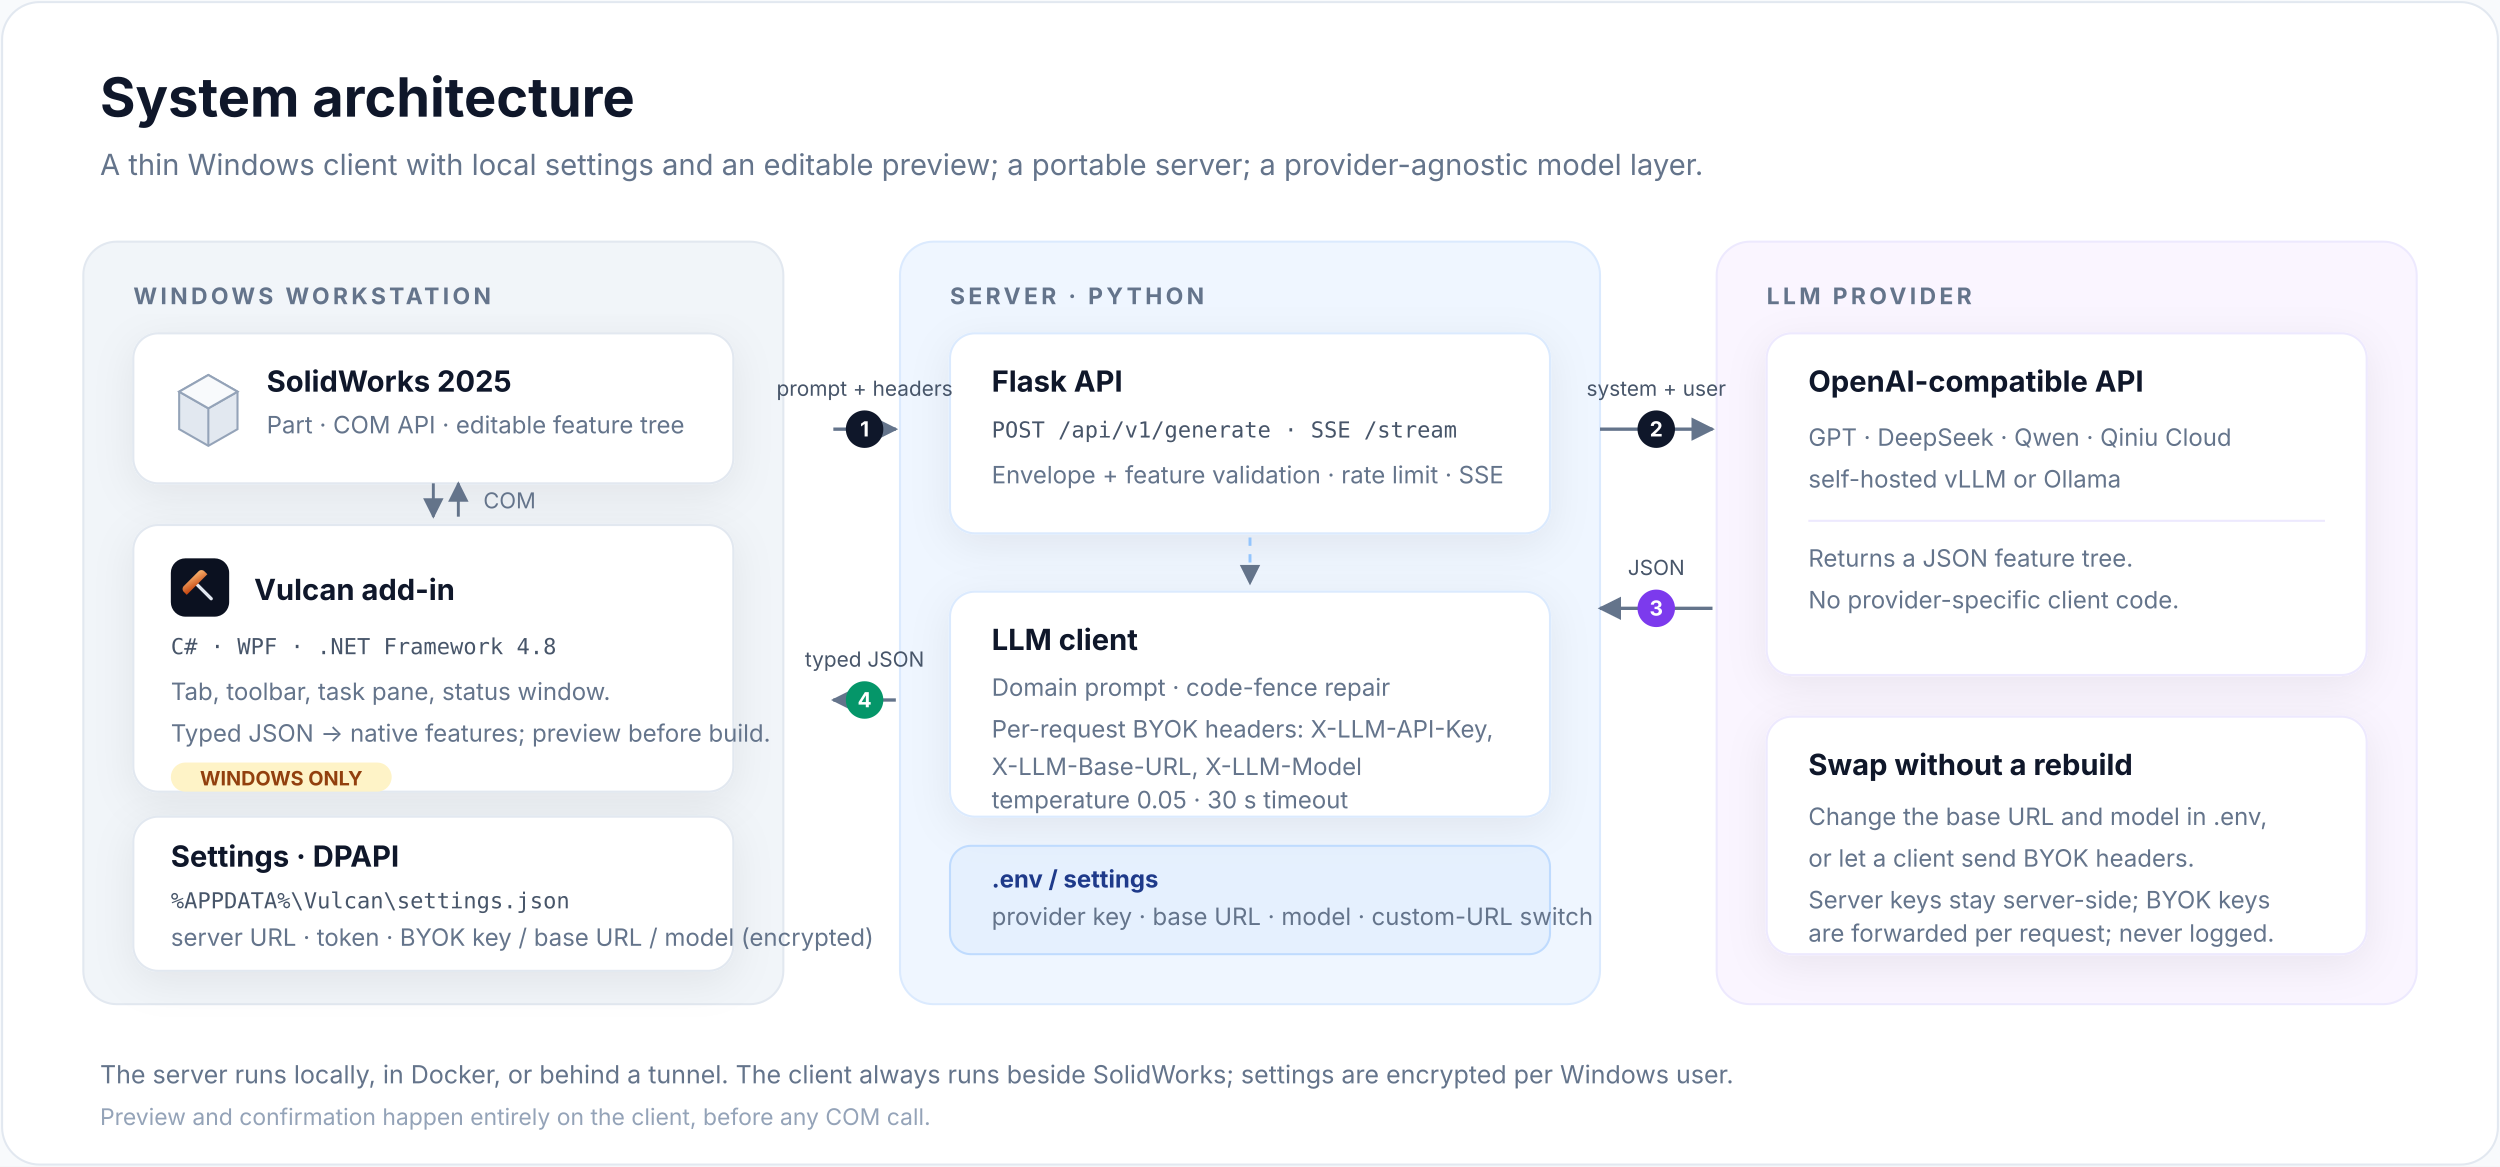
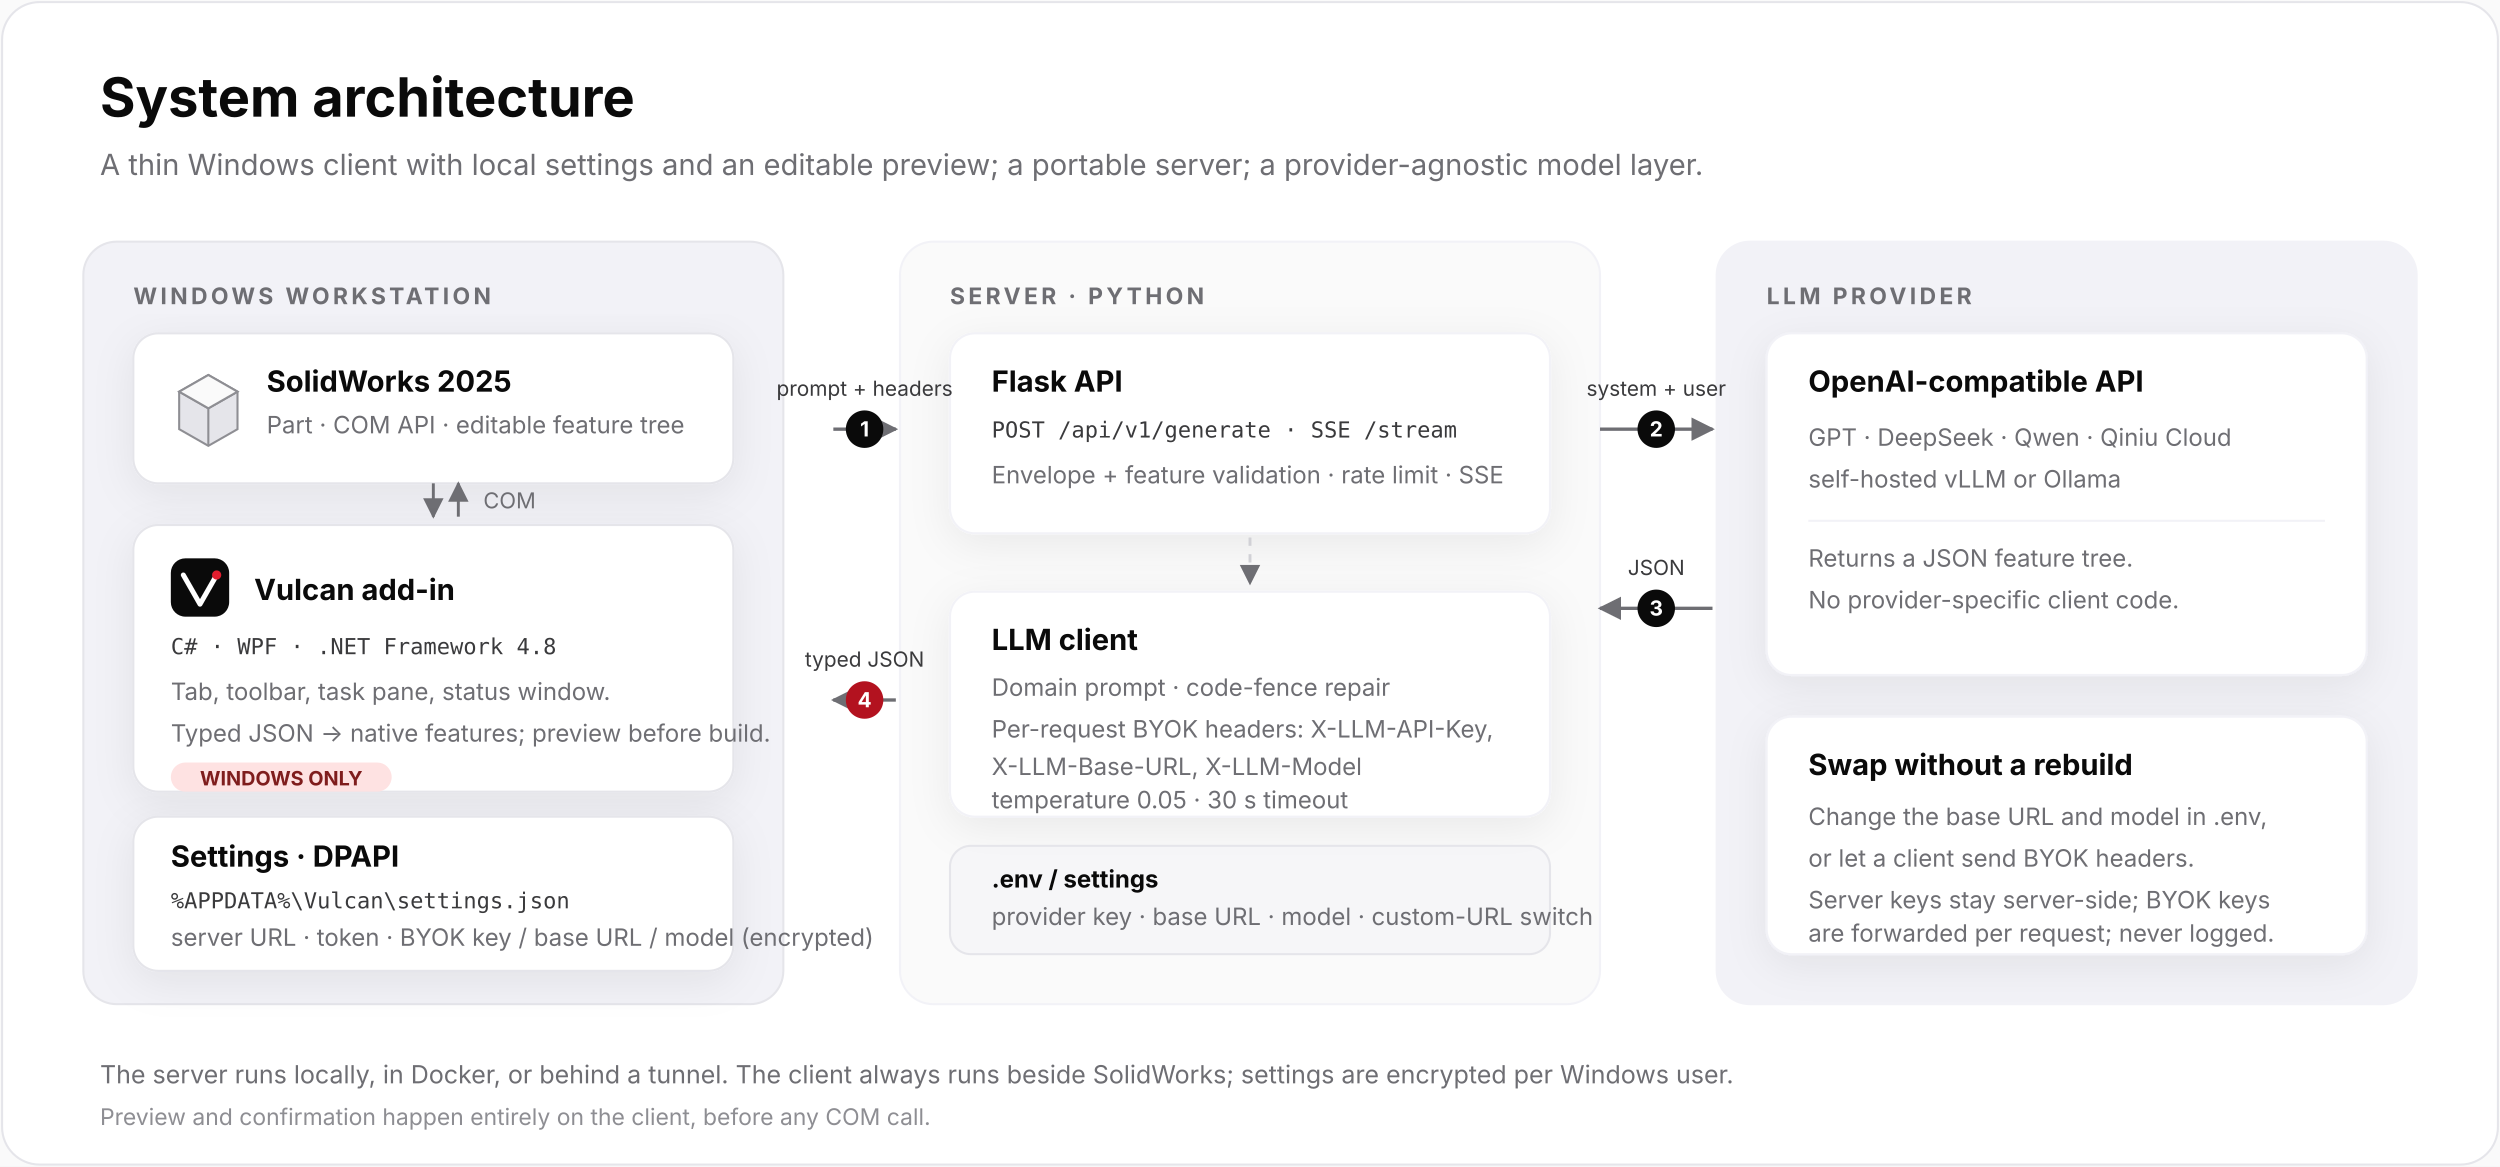
<svg xmlns="http://www.w3.org/2000/svg" width="1200" height="560" viewBox="0 0 1200 560" role="img" aria-labelledby="arch-title arch-desc">
  <defs>
    <filter id="cardShadow" x="-20%" y="-20%" width="140%" height="150%">
-       <feDropShadow dx="0" dy="5" stdDeviation="10" flood-color="#0F172A" flood-opacity="0.07" />
+       <feDropShadow dx="0" dy="5" stdDeviation="10" flood-color="#0A0A0A" flood-opacity="0.07" />
    </filter>
    <linearGradient id="ember" x1="0" y1="1" x2="1" y2="0">
-       <stop offset="0" stop-color="#C2410C" />
-       <stop offset="1" stop-color="#FDBA74" />
+       <stop offset="0" stop-color="#B3121F" />
+       <stop offset="1" stop-color="#F87171" />
    </linearGradient>
    <marker id="a" viewBox="0 0 10 10" refX="9" refY="5" markerWidth="7" markerHeight="7" orient="auto">
-       <path d="M0 0L10 5L0 10z" fill="#64748B" />
+       <path d="M0 0L10 5L0 10z" fill="#6E6E73" />
    </marker>
    <style>
      .ui { font-family: Inter, -apple-system, BlinkMacSystemFont, "Segoe UI", Roboto, Helvetica, Arial, "PingFang SC", "Microsoft YaHei", "Noto Sans CJK SC", sans-serif; }
      .mono { font-family: ui-monospace, SFMono-Regular, Menlo, Consolas, monospace; }
-       .lane { font-size: 11px; font-weight: 700; letter-spacing: 1.6px; fill: #64748B; }
-       .cardTitle { font-size: 14px; font-weight: 700; fill: #0F172A; }
-       .cardBody { font-size: 11.5px; fill: #64748B; }
-       .cardMono { font-family: ui-monospace, SFMono-Regular, Menlo, Consolas, monospace; font-size: 10.6px; fill: #475569; }
+       .lane { font-size: 11px; font-weight: 700; letter-spacing: 1.6px; fill: #6E6E73; }
+       .cardTitle { font-size: 14px; font-weight: 700; fill: #0A0A0A; }
+       .cardBody { font-size: 11.5px; fill: #6E6E73; }
+       .cardMono { font-family: ui-monospace, SFMono-Regular, Menlo, Consolas, monospace; font-size: 10.6px; fill: #3A3A3C; }
      .step { font-size: 10px; font-weight: 700; fill: #FFFFFF; }
    </style>
  </defs>
-   <rect width="1200" height="560" fill="#F8FAFC" />
-   <rect x="1" y="1" width="1198" height="558" rx="18" fill="#FFFFFF" stroke="#E2E8F0" />
-   <text class="ui" x="48" y="56" font-size="26" font-weight="700" fill="#0F172A">System architecture</text>
-   <text class="ui" x="48" y="84" font-size="14" fill="#64748B">A thin Windows client with local settings and an editable preview; a portable server; a provider-agnostic model layer.</text>
-   <rect x="40" y="116" width="336" height="366" rx="16" fill="#F1F5F9" stroke="#E2E8F0" />
-   <rect x="432" y="116" width="336" height="366" rx="16" fill="#EFF6FF" stroke="#DBEAFE" />
-   <rect x="824" y="116" width="336" height="366" rx="16" fill="#FAF5FF" stroke="#EDE9FE" />
+   <rect width="1200" height="560" fill="#FAFAFA" />
+   <rect x="1" y="1" width="1198" height="558" rx="18" fill="#FFFFFF" stroke="#E5E5EA" />
+   <text class="ui" x="48" y="56" font-size="26" font-weight="700" fill="#0A0A0A">System architecture</text>
+   <text class="ui" x="48" y="84" font-size="14" fill="#6E6E73">A thin Windows client with local settings and an editable preview; a portable server; a provider-agnostic model layer.</text>
+   <rect x="40" y="116" width="336" height="366" rx="16" fill="#F2F2F7" stroke="#E5E5EA" />
+   <rect x="432" y="116" width="336" height="366" rx="16" fill="#FAFAFA" stroke="#F2F2F7" />
+   <rect x="824" y="116" width="336" height="366" rx="16" fill="#F2F2F7" stroke="#F2F2F7" />
  <text class="ui lane" x="64" y="146">WINDOWS WORKSTATION</text>
  <text class="ui lane" x="456" y="146">SERVER · PYTHON</text>
  <text class="ui lane" x="848" y="146">LLM PROVIDER</text>
-   <rect x="64" y="160" width="288" height="72" rx="12" fill="#FFFFFF" stroke="#E2E8F0" filter="url(#cardShadow)" />
+   <rect x="64" y="160" width="288" height="72" rx="12" fill="#FFFFFF" stroke="#E5E5EA" filter="url(#cardShadow)" />
  <g transform="translate(82 178)">
-     <path d="M4 10L18 2l14 8v18L18 36 4 28z" fill="#E2E8F0" stroke="#94A3B8" />
-     <path d="M4 10l14 8 14-8M18 18v18" fill="none" stroke="#94A3B8" />
-     <path d="M18 2l14 8-14 8-14-8z" fill="#F8FAFC" stroke="#94A3B8" />
+     <path d="M4 10L18 2l14 8v18L18 36 4 28z" fill="#E5E5EA" stroke="#8E8E93" />
+     <path d="M4 10l14 8 14-8M18 18v18" fill="none" stroke="#8E8E93" />
+     <path d="M18 2l14 8-14 8-14-8z" fill="#FAFAFA" stroke="#8E8E93" />
  </g>
  <text class="ui cardTitle" x="128" y="188">SolidWorks 2025</text>
  <text class="ui cardBody" x="128" y="208">Part · COM API · editable feature tree</text>
-   <line x1="208" y1="232" x2="208" y2="248" stroke="#64748B" stroke-width="1.4" marker-end="url(#a)" />
-   <line x1="220" y1="248" x2="220" y2="232" stroke="#64748B" stroke-width="1.4" marker-end="url(#a)" />
-   <text class="ui" x="232" y="244" font-size="10.5" fill="#64748B">COM</text>
-   <rect x="64" y="252" width="288" height="128" rx="12" fill="#FFFFFF" stroke="#E2E8F0" filter="url(#cardShadow)" />
-   <rect x="82" y="268" width="28" height="28" rx="7" fill="#0B1120" />
-   <g transform="translate(88 274) rotate(-45 8 8)">
-     <rect x="7.2" y="5.4" width="1.6" height="11" rx="0.8" fill="#E2E8F0" />
-     <path d="M3 2h10a2 2 0 0 1 2 2v2H1V4a2 2 0 0 1 2-2z" fill="url(#ember)" />
+   <line x1="208" y1="232" x2="208" y2="248" stroke="#6E6E73" stroke-width="1.4" marker-end="url(#a)" />
+   <line x1="220" y1="248" x2="220" y2="232" stroke="#6E6E73" stroke-width="1.4" marker-end="url(#a)" />
+   <text class="ui" x="232" y="244" font-size="10.5" fill="#6E6E73">COM</text>
+   <rect x="64" y="252" width="288" height="128" rx="12" fill="#FFFFFF" stroke="#E5E5EA" filter="url(#cardShadow)" />
+   <rect x="82" y="268" width="28" height="28" rx="7" fill="#0A0A0A" />
+   <g>
+     <path d="M88 276 L96 290 L104 276" fill="none" stroke="#FFFFFF" stroke-width="2.4" stroke-linecap="round" stroke-linejoin="round" />
+     <circle cx="104" cy="276" r="2.2" fill="#E11D2E" />
  </g>
  <text class="ui cardTitle" x="122" y="288">Vulcan add-in</text>
  <text class="ui cardMono" x="82" y="314">C# · WPF · .NET Framework 4.8</text>
  <text class="ui cardBody" x="82" y="336">Tab, toolbar, task pane, status window.</text>
  <text class="ui cardBody" x="82" y="356">Typed JSON → native features; preview before build.</text>
-   <rect x="82" y="366" width="106" height="14" rx="7" fill="#FEF3C7" />
-   <text class="ui" x="135" y="377" text-anchor="middle" font-size="9.5" font-weight="700" fill="#92400E">WINDOWS ONLY</text>
-   <rect x="64" y="392" width="288" height="74" rx="12" fill="#FFFFFF" stroke="#E2E8F0" filter="url(#cardShadow)" />
+   <rect x="82" y="366" width="106" height="14" rx="7" fill="#FEE2E2" />
+   <text class="ui" x="135" y="377" text-anchor="middle" font-size="9.5" font-weight="700" fill="#7F1D1D">WINDOWS ONLY</text>
+   <rect x="64" y="392" width="288" height="74" rx="12" fill="#FFFFFF" stroke="#E5E5EA" filter="url(#cardShadow)" />
  <text class="ui cardTitle" x="82" y="416">Settings · DPAPI</text>
  <text class="ui cardMono" x="82" y="436">%APPDATA%\Vulcan\settings.json</text>
  <text class="ui cardBody" x="82" y="454">server URL · token · BYOK key / base URL / model (encrypted)</text>
-   <rect x="456" y="160" width="288" height="96" rx="12" fill="#FFFFFF" stroke="#DBEAFE" filter="url(#cardShadow)" />
+   <rect x="456" y="160" width="288" height="96" rx="12" fill="#FFFFFF" stroke="#F2F2F7" filter="url(#cardShadow)" />
  <text class="ui cardTitle" x="476" y="188">Flask API</text>
  <text class="ui cardMono" x="476" y="210">POST /api/v1/generate · SSE /stream</text>
  <text class="ui cardBody" x="476" y="232">Envelope + feature validation · rate limit · SSE</text>
-   <line x1="600" y1="258" x2="600" y2="280" stroke="#93C5FD" stroke-width="1.4" stroke-dasharray="4 4" marker-end="url(#a)" />
-   <rect x="456" y="284" width="288" height="108" rx="12" fill="#FFFFFF" stroke="#DBEAFE" filter="url(#cardShadow)" />
+   <line x1="600" y1="258" x2="600" y2="280" stroke="#D1D1D6" stroke-width="1.4" stroke-dasharray="4 4" marker-end="url(#a)" />
+   <rect x="456" y="284" width="288" height="108" rx="12" fill="#FFFFFF" stroke="#F2F2F7" filter="url(#cardShadow)" />
  <text class="ui cardTitle" x="476" y="312">LLM client</text>
  <text class="ui cardBody" x="476" y="334">Domain prompt · code-fence repair</text>
  <text class="ui cardBody" x="476" y="354">Per-request BYOK headers: X-LLM-API-Key,</text>
  <text class="ui cardBody" x="476" y="372">X-LLM-Base-URL, X-LLM-Model</text>
  <text class="ui cardBody" x="476" y="388">temperature 0.05 · 30 s timeout</text>
-   <rect x="456" y="406" width="288" height="52" rx="10" fill="#DBEAFE" fill-opacity="0.45" stroke="#BFDBFE" />
-   <text class="ui" x="476" y="426" font-size="11.5" font-weight="700" fill="#1E3A8A">.env / settings</text>
+   <rect x="456" y="406" width="288" height="52" rx="10" fill="#F2F2F7" fill-opacity="0.45" stroke="#E5E5EA" />
+   <text class="ui" x="476" y="426" font-size="11.5" font-weight="700" fill="#0A0A0A">.env / settings</text>
  <text class="ui cardBody" x="476" y="444">provider key · base URL · model · custom-URL switch</text>
-   <rect x="848" y="160" width="288" height="164" rx="12" fill="#FFFFFF" stroke="#EDE9FE" filter="url(#cardShadow)" />
+   <rect x="848" y="160" width="288" height="164" rx="12" fill="#FFFFFF" stroke="#F2F2F7" filter="url(#cardShadow)" />
  <text class="ui cardTitle" x="868" y="188">OpenAI-compatible API</text>
  <text class="ui cardBody" x="868" y="214">GPT · DeepSeek · Qwen · Qiniu Cloud</text>
  <text class="ui cardBody" x="868" y="234">self-hosted vLLM or Ollama</text>
-   <line x1="868" y1="250" x2="1116" y2="250" stroke="#EDE9FE" />
+   <line x1="868" y1="250" x2="1116" y2="250" stroke="#F2F2F7" />
  <text class="ui cardBody" x="868" y="272">Returns a JSON feature tree.</text>
  <text class="ui cardBody" x="868" y="292">No provider-specific client code.</text>
-   <rect x="848" y="344" width="288" height="114" rx="12" fill="#FFFFFF" stroke="#EDE9FE" filter="url(#cardShadow)" />
+   <rect x="848" y="344" width="288" height="114" rx="12" fill="#FFFFFF" stroke="#F2F2F7" filter="url(#cardShadow)" />
  <text class="ui cardTitle" x="868" y="372">Swap without a rebuild</text>
  <text class="ui cardBody" x="868" y="396">Change the base URL and model in .env,</text>
  <text class="ui cardBody" x="868" y="416">or let a client send BYOK headers.</text>
  <text class="ui cardBody" x="868" y="436">Server keys stay server-side; BYOK keys</text>
  <text class="ui cardBody" x="868" y="452">are forwarded per request; never logged.</text>
-   <line x1="400" y1="206" x2="430" y2="206" stroke="#64748B" stroke-width="1.6" marker-end="url(#a)" />
-   <circle cx="415" cy="206" r="9" fill="#0F172A" />
+   <line x1="400" y1="206" x2="430" y2="206" stroke="#6E6E73" stroke-width="1.6" marker-end="url(#a)" />
+   <circle cx="415" cy="206" r="9" fill="#0A0A0A" />
  <text class="ui step" x="415" y="209.5" text-anchor="middle">1</text>
-   <text class="ui" x="415" y="190" text-anchor="middle" font-size="10" fill="#475569">prompt + headers</text>
-   <line x1="768" y1="206" x2="822" y2="206" stroke="#64748B" stroke-width="1.6" marker-end="url(#a)" />
-   <circle cx="795" cy="206" r="9" fill="#0F172A" />
+   <text class="ui" x="415" y="190" text-anchor="middle" font-size="10" fill="#3A3A3C">prompt + headers</text>
+   <line x1="768" y1="206" x2="822" y2="206" stroke="#6E6E73" stroke-width="1.6" marker-end="url(#a)" />
+   <circle cx="795" cy="206" r="9" fill="#0A0A0A" />
  <text class="ui step" x="795" y="209.5" text-anchor="middle">2</text>
-   <text class="ui" x="795" y="190" text-anchor="middle" font-size="10" fill="#475569">system + user</text>
-   <line x1="822" y1="292" x2="768" y2="292" stroke="#64748B" stroke-width="1.6" marker-end="url(#a)" />
-   <circle cx="795" cy="292" r="9" fill="#7C3AED" />
+   <text class="ui" x="795" y="190" text-anchor="middle" font-size="10" fill="#3A3A3C">system + user</text>
+   <line x1="822" y1="292" x2="768" y2="292" stroke="#6E6E73" stroke-width="1.6" marker-end="url(#a)" />
+   <circle cx="795" cy="292" r="9" fill="#0A0A0A" />
  <text class="ui step" x="795" y="295.5" text-anchor="middle">3</text>
-   <text class="ui" x="795" y="276" text-anchor="middle" font-size="10" fill="#475569">JSON</text>
-   <line x1="430" y1="336" x2="400" y2="336" stroke="#64748B" stroke-width="1.6" marker-end="url(#a)" />
-   <circle cx="415" cy="336" r="9" fill="#059669" />
+   <text class="ui" x="795" y="276" text-anchor="middle" font-size="10" fill="#3A3A3C">JSON</text>
+   <line x1="430" y1="336" x2="400" y2="336" stroke="#6E6E73" stroke-width="1.6" marker-end="url(#a)" />
+   <circle cx="415" cy="336" r="9" fill="#B3121F" />
  <text class="ui step" x="415" y="339.5" text-anchor="middle">4</text>
-   <text class="ui" x="415" y="320" text-anchor="middle" font-size="10" fill="#475569">typed JSON</text>
-   <text class="ui" x="48" y="520" font-size="12" fill="#64748B">The server runs locally, in Docker, or behind a tunnel. The client always runs beside SolidWorks; settings are encrypted per Windows user.</text>
-   <text class="ui" x="48" y="540" font-size="11" fill="#94A3B8">Preview and confirmation happen entirely on the client, before any COM call.</text>
+   <text class="ui" x="415" y="320" text-anchor="middle" font-size="10" fill="#3A3A3C">typed JSON</text>
+   <text class="ui" x="48" y="520" font-size="12" fill="#6E6E73">The server runs locally, in Docker, or behind a tunnel. The client always runs beside SolidWorks; settings are encrypted per Windows user.</text>
+   <text class="ui" x="48" y="540" font-size="11" fill="#8E8E93">Preview and confirmation happen entirely on the client, before any COM call.</text>
</svg>
